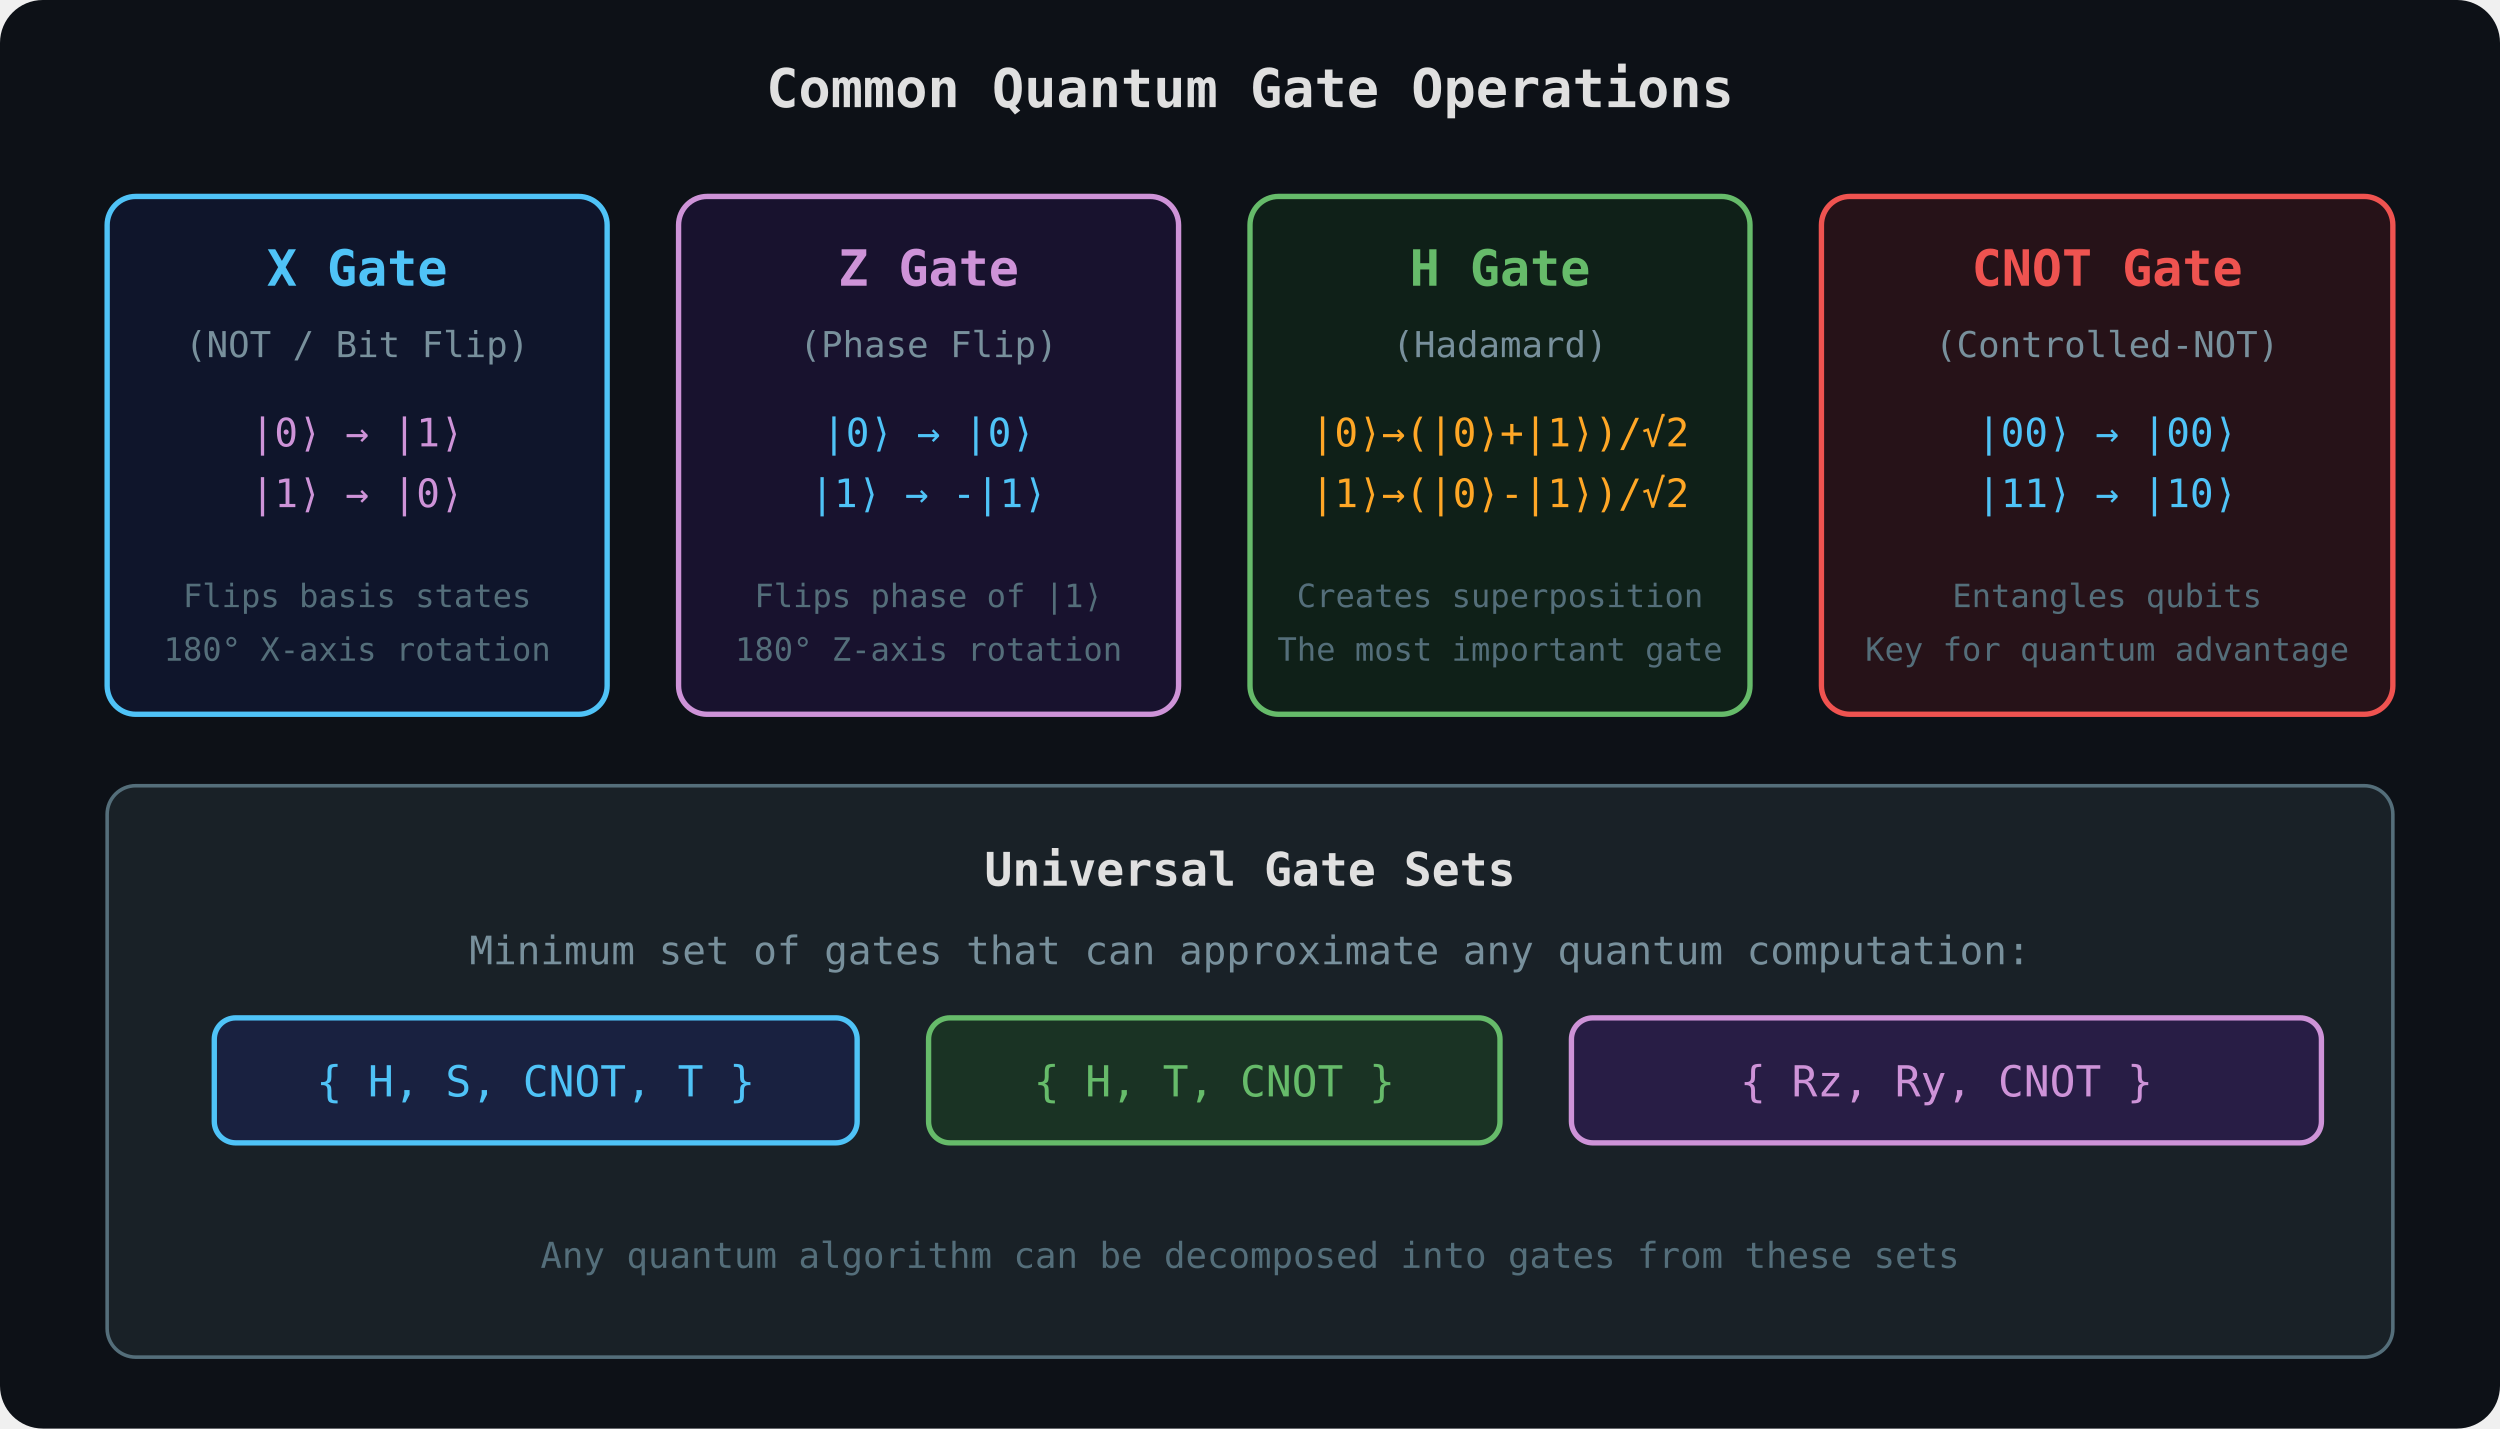
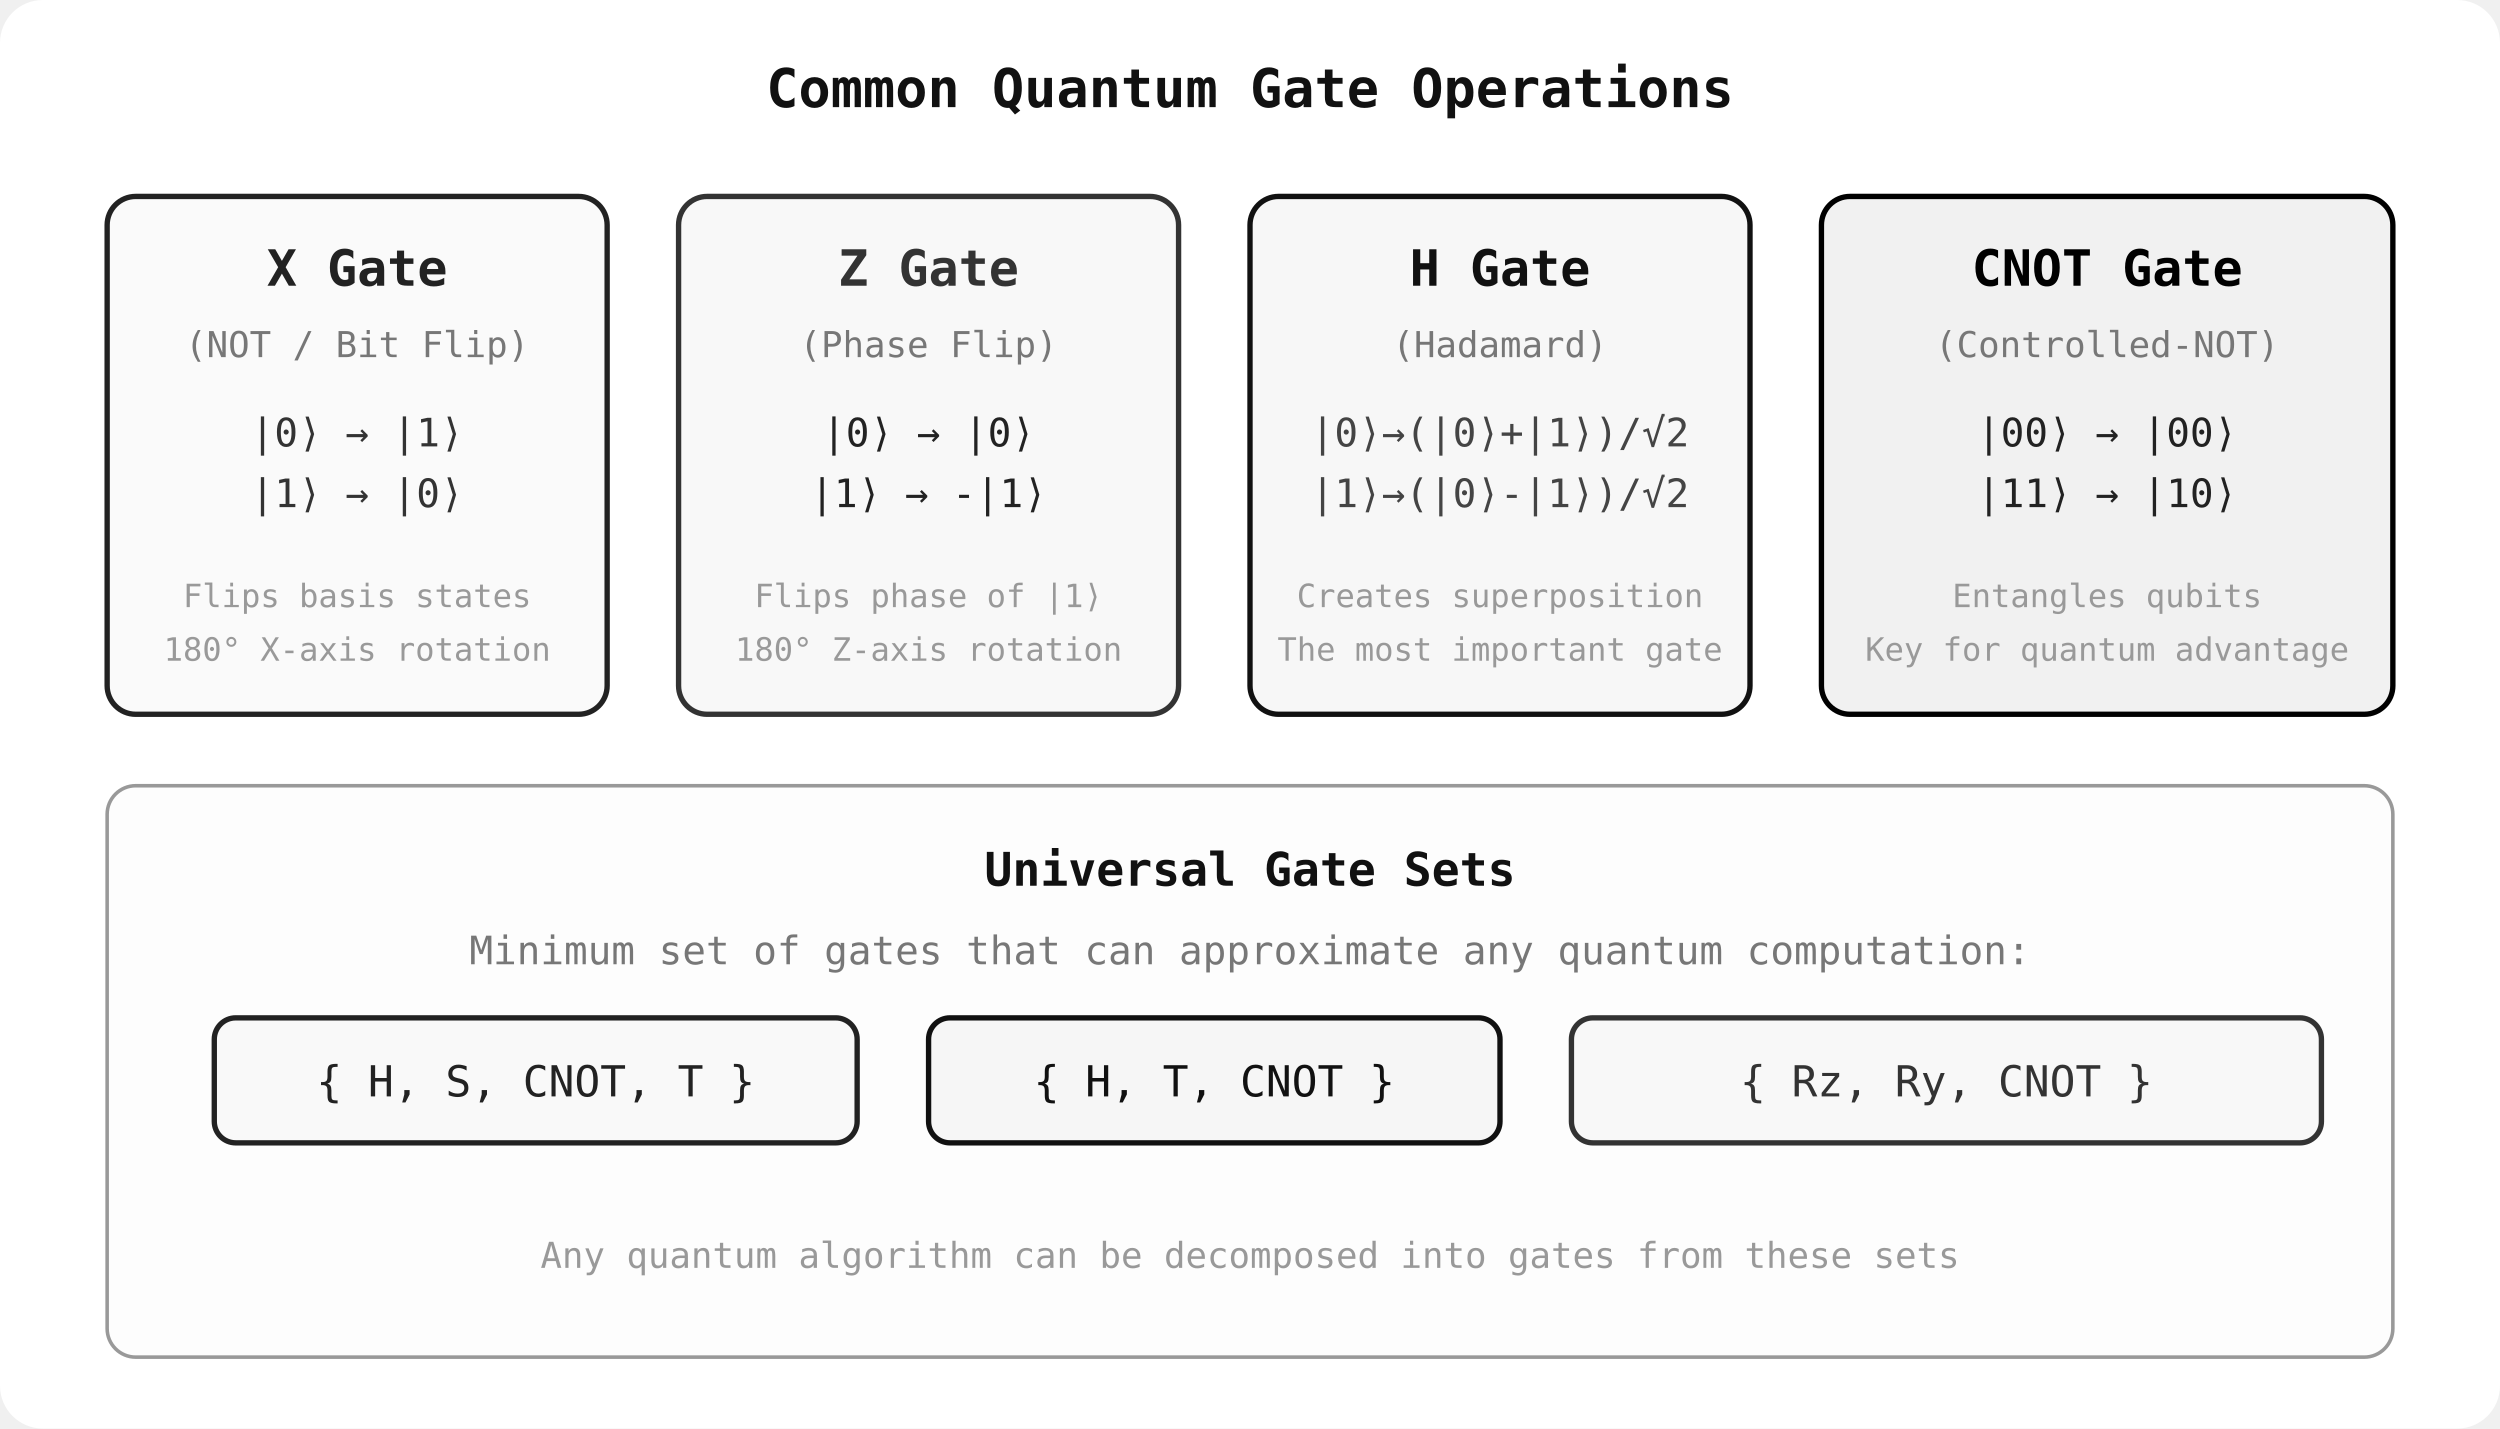
<svg xmlns="http://www.w3.org/2000/svg" viewBox="0 0 700 400" width="700" height="400">
-   <rect width="700" height="400" fill="#0d1117" rx="12" />
-   <text x="350" y="30" fill="#e0e0e0" font-family="monospace" font-size="15" text-anchor="middle" font-weight="bold">Common Quantum Gate Operations</text>
-   <rect x="30" y="55" width="140" height="145" rx="8" fill="#1a237e" fill-opacity="0.2" stroke="#4fc3f7" stroke-width="1.5" />
-   <text x="100" y="80" fill="#4fc3f7" font-family="monospace" font-size="14" text-anchor="middle" font-weight="bold">X Gate</text>
-   <text x="100" y="100" fill="#78909c" font-family="monospace" font-size="10" text-anchor="middle">(NOT / Bit Flip)</text>
-   <text x="100" y="125" fill="#ce93d8" font-family="monospace" font-size="11" text-anchor="middle">|0⟩ → |1⟩</text>
-   <text x="100" y="142" fill="#ce93d8" font-family="monospace" font-size="11" text-anchor="middle">|1⟩ → |0⟩</text>
-   <text x="100" y="170" fill="#546e7a" font-family="monospace" font-size="9" text-anchor="middle">Flips basis states</text>
-   <text x="100" y="185" fill="#546e7a" font-family="monospace" font-size="9" text-anchor="middle">180° X-axis rotation</text>
-   <rect x="190" y="55" width="140" height="145" rx="8" fill="#4a148c" fill-opacity="0.2" stroke="#ce93d8" stroke-width="1.5" />
-   <text x="260" y="80" fill="#ce93d8" font-family="monospace" font-size="14" text-anchor="middle" font-weight="bold">Z Gate</text>
-   <text x="260" y="100" fill="#78909c" font-family="monospace" font-size="10" text-anchor="middle">(Phase Flip)</text>
-   <text x="260" y="125" fill="#4fc3f7" font-family="monospace" font-size="11" text-anchor="middle">|0⟩ → |0⟩</text>
-   <text x="260" y="142" fill="#4fc3f7" font-family="monospace" font-size="11" text-anchor="middle">|1⟩ → -|1⟩</text>
-   <text x="260" y="170" fill="#546e7a" font-family="monospace" font-size="9" text-anchor="middle">Flips phase of |1⟩</text>
-   <text x="260" y="185" fill="#546e7a" font-family="monospace" font-size="9" text-anchor="middle">180° Z-axis rotation</text>
-   <rect x="350" y="55" width="140" height="145" rx="8" fill="#1b5e20" fill-opacity="0.2" stroke="#66bb6a" stroke-width="1.5" />
-   <text x="420" y="80" fill="#66bb6a" font-family="monospace" font-size="14" text-anchor="middle" font-weight="bold">H Gate</text>
-   <text x="420" y="100" fill="#78909c" font-family="monospace" font-size="10" text-anchor="middle">(Hadamard)</text>
-   <text x="420" y="125" fill="#ffa726" font-family="monospace" font-size="11" text-anchor="middle">|0⟩→(|0⟩+|1⟩)/√2</text>
-   <text x="420" y="142" fill="#ffa726" font-family="monospace" font-size="11" text-anchor="middle">|1⟩→(|0⟩-|1⟩)/√2</text>
-   <text x="420" y="170" fill="#546e7a" font-family="monospace" font-size="9" text-anchor="middle">Creates superposition</text>
-   <text x="420" y="185" fill="#546e7a" font-family="monospace" font-size="9" text-anchor="middle">The most important gate</text>
-   <rect x="510" y="55" width="160" height="145" rx="8" fill="#b71c1c" fill-opacity="0.15" stroke="#ef5350" stroke-width="1.5" />
-   <text x="590" y="80" fill="#ef5350" font-family="monospace" font-size="14" text-anchor="middle" font-weight="bold">CNOT Gate</text>
-   <text x="590" y="100" fill="#78909c" font-family="monospace" font-size="10" text-anchor="middle">(Controlled-NOT)</text>
-   <text x="590" y="125" fill="#4fc3f7" font-family="monospace" font-size="11" text-anchor="middle">|00⟩ → |00⟩</text>
-   <text x="590" y="142" fill="#4fc3f7" font-family="monospace" font-size="11" text-anchor="middle">|11⟩ → |10⟩</text>
-   <text x="590" y="170" fill="#546e7a" font-family="monospace" font-size="9" text-anchor="middle">Entangles qubits</text>
-   <text x="590" y="185" fill="#546e7a" font-family="monospace" font-size="9" text-anchor="middle">Key for quantum advantage</text>
-   <rect x="30" y="220" width="640" height="160" rx="8" fill="#263238" fill-opacity="0.5" stroke="#546e7a" stroke-width="1" />
-   <text x="350" y="248" fill="#e0e0e0" font-family="monospace" font-size="13" text-anchor="middle" font-weight="bold">Universal Gate Sets</text>
-   <text x="350" y="270" fill="#78909c" font-family="monospace" font-size="11" text-anchor="middle">Minimum set of gates that can approximate any quantum computation:</text>
-   <rect x="60" y="285" width="180" height="35" rx="6" fill="#1a237e" fill-opacity="0.3" stroke="#4fc3f7" stroke-width="1.5" />
-   <text x="150" y="307" fill="#4fc3f7" font-family="monospace" font-size="12" text-anchor="middle">{ H, S, CNOT, T }</text>
-   <rect x="260" y="285" width="160" height="35" rx="6" fill="#1b5e20" fill-opacity="0.3" stroke="#66bb6a" stroke-width="1.5" />
-   <text x="340" y="307" fill="#66bb6a" font-family="monospace" font-size="12" text-anchor="middle">{ H, T, CNOT }</text>
-   <rect x="440" y="285" width="210" height="35" rx="6" fill="#4a148c" fill-opacity="0.3" stroke="#ce93d8" stroke-width="1.5" />
-   <text x="545" y="307" fill="#ce93d8" font-family="monospace" font-size="12" text-anchor="middle">{ Rz, Ry, CNOT }</text>
-   <text x="350" y="355" fill="#546e7a" font-family="monospace" font-size="10" text-anchor="middle">Any quantum algorithm can be decomposed into gates from these sets</text>
+   <rect width="700" height="400" fill="#ffffff" rx="12" />
+   <text x="350" y="30" fill="#111111" font-family="monospace" font-size="15" text-anchor="middle" font-weight="bold">Common Quantum Gate Operations</text>
+   <rect x="30" y="55" width="140" height="145" rx="8" fill="#cccccc" fill-opacity="0.1" stroke="#222222" stroke-width="1.5" />
+   <text x="100" y="80" fill="#222222" font-family="monospace" font-size="14" text-anchor="middle" font-weight="bold">X Gate</text>
+   <text x="100" y="100" fill="#777777" font-family="monospace" font-size="10" text-anchor="middle">(NOT / Bit Flip)</text>
+   <text x="100" y="125" fill="#333333" font-family="monospace" font-size="11" text-anchor="middle">|0⟩ → |1⟩</text>
+   <text x="100" y="142" fill="#333333" font-family="monospace" font-size="11" text-anchor="middle">|1⟩ → |0⟩</text>
+   <text x="100" y="170" fill="#999999" font-family="monospace" font-size="9" text-anchor="middle">Flips basis states</text>
+   <text x="100" y="185" fill="#999999" font-family="monospace" font-size="9" text-anchor="middle">180° X-axis rotation</text>
+   <rect x="190" y="55" width="140" height="145" rx="8" fill="#bbbbbb" fill-opacity="0.1" stroke="#333333" stroke-width="1.5" />
+   <text x="260" y="80" fill="#333333" font-family="monospace" font-size="14" text-anchor="middle" font-weight="bold">Z Gate</text>
+   <text x="260" y="100" fill="#777777" font-family="monospace" font-size="10" text-anchor="middle">(Phase Flip)</text>
+   <text x="260" y="125" fill="#222222" font-family="monospace" font-size="11" text-anchor="middle">|0⟩ → |0⟩</text>
+   <text x="260" y="142" fill="#222222" font-family="monospace" font-size="11" text-anchor="middle">|1⟩ → -|1⟩</text>
+   <text x="260" y="170" fill="#999999" font-family="monospace" font-size="9" text-anchor="middle">Flips phase of |1⟩</text>
+   <text x="260" y="185" fill="#999999" font-family="monospace" font-size="9" text-anchor="middle">180° Z-axis rotation</text>
+   <rect x="350" y="55" width="140" height="145" rx="8" fill="#aaaaaa" fill-opacity="0.1" stroke="#111111" stroke-width="1.5" />
+   <text x="420" y="80" fill="#111111" font-family="monospace" font-size="14" text-anchor="middle" font-weight="bold">H Gate</text>
+   <text x="420" y="100" fill="#777777" font-family="monospace" font-size="10" text-anchor="middle">(Hadamard)</text>
+   <text x="420" y="125" fill="#444444" font-family="monospace" font-size="11" text-anchor="middle">|0⟩→(|0⟩+|1⟩)/√2</text>
+   <text x="420" y="142" fill="#444444" font-family="monospace" font-size="11" text-anchor="middle">|1⟩→(|0⟩-|1⟩)/√2</text>
+   <text x="420" y="170" fill="#999999" font-family="monospace" font-size="9" text-anchor="middle">Creates superposition</text>
+   <text x="420" y="185" fill="#999999" font-family="monospace" font-size="9" text-anchor="middle">The most important gate</text>
+   <rect x="510" y="55" width="160" height="145" rx="8" fill="#555555" fill-opacity="0.08" stroke="#000000" stroke-width="1.5" />
+   <text x="590" y="80" fill="#000000" font-family="monospace" font-size="14" text-anchor="middle" font-weight="bold">CNOT Gate</text>
+   <text x="590" y="100" fill="#777777" font-family="monospace" font-size="10" text-anchor="middle">(Controlled-NOT)</text>
+   <text x="590" y="125" fill="#222222" font-family="monospace" font-size="11" text-anchor="middle">|00⟩ → |00⟩</text>
+   <text x="590" y="142" fill="#222222" font-family="monospace" font-size="11" text-anchor="middle">|11⟩ → |10⟩</text>
+   <text x="590" y="170" fill="#999999" font-family="monospace" font-size="9" text-anchor="middle">Entangles qubits</text>
+   <text x="590" y="185" fill="#999999" font-family="monospace" font-size="9" text-anchor="middle">Key for quantum advantage</text>
+   <rect x="30" y="220" width="640" height="160" rx="8" fill="#e8e8e8" fill-opacity="0.1" stroke="#999999" stroke-width="1" />
+   <text x="350" y="248" fill="#111111" font-family="monospace" font-size="13" text-anchor="middle" font-weight="bold">Universal Gate Sets</text>
+   <text x="350" y="270" fill="#777777" font-family="monospace" font-size="11" text-anchor="middle">Minimum set of gates that can approximate any quantum computation:</text>
+   <rect x="60" y="285" width="180" height="35" rx="6" fill="#cccccc" fill-opacity="0.08" stroke="#222222" stroke-width="1.5" />
+   <text x="150" y="307" fill="#222222" font-family="monospace" font-size="12" text-anchor="middle">{ H, S, CNOT, T }</text>
+   <rect x="260" y="285" width="160" height="35" rx="6" fill="#aaaaaa" fill-opacity="0.08" stroke="#111111" stroke-width="1.5" />
+   <text x="340" y="307" fill="#111111" font-family="monospace" font-size="12" text-anchor="middle">{ H, T, CNOT }</text>
+   <rect x="440" y="285" width="210" height="35" rx="6" fill="#bbbbbb" fill-opacity="0.08" stroke="#333333" stroke-width="1.5" />
+   <text x="545" y="307" fill="#333333" font-family="monospace" font-size="12" text-anchor="middle">{ Rz, Ry, CNOT }</text>
+   <text x="350" y="355" fill="#999999" font-family="monospace" font-size="10" text-anchor="middle">Any quantum algorithm can be decomposed into gates from these sets</text>
</svg>
